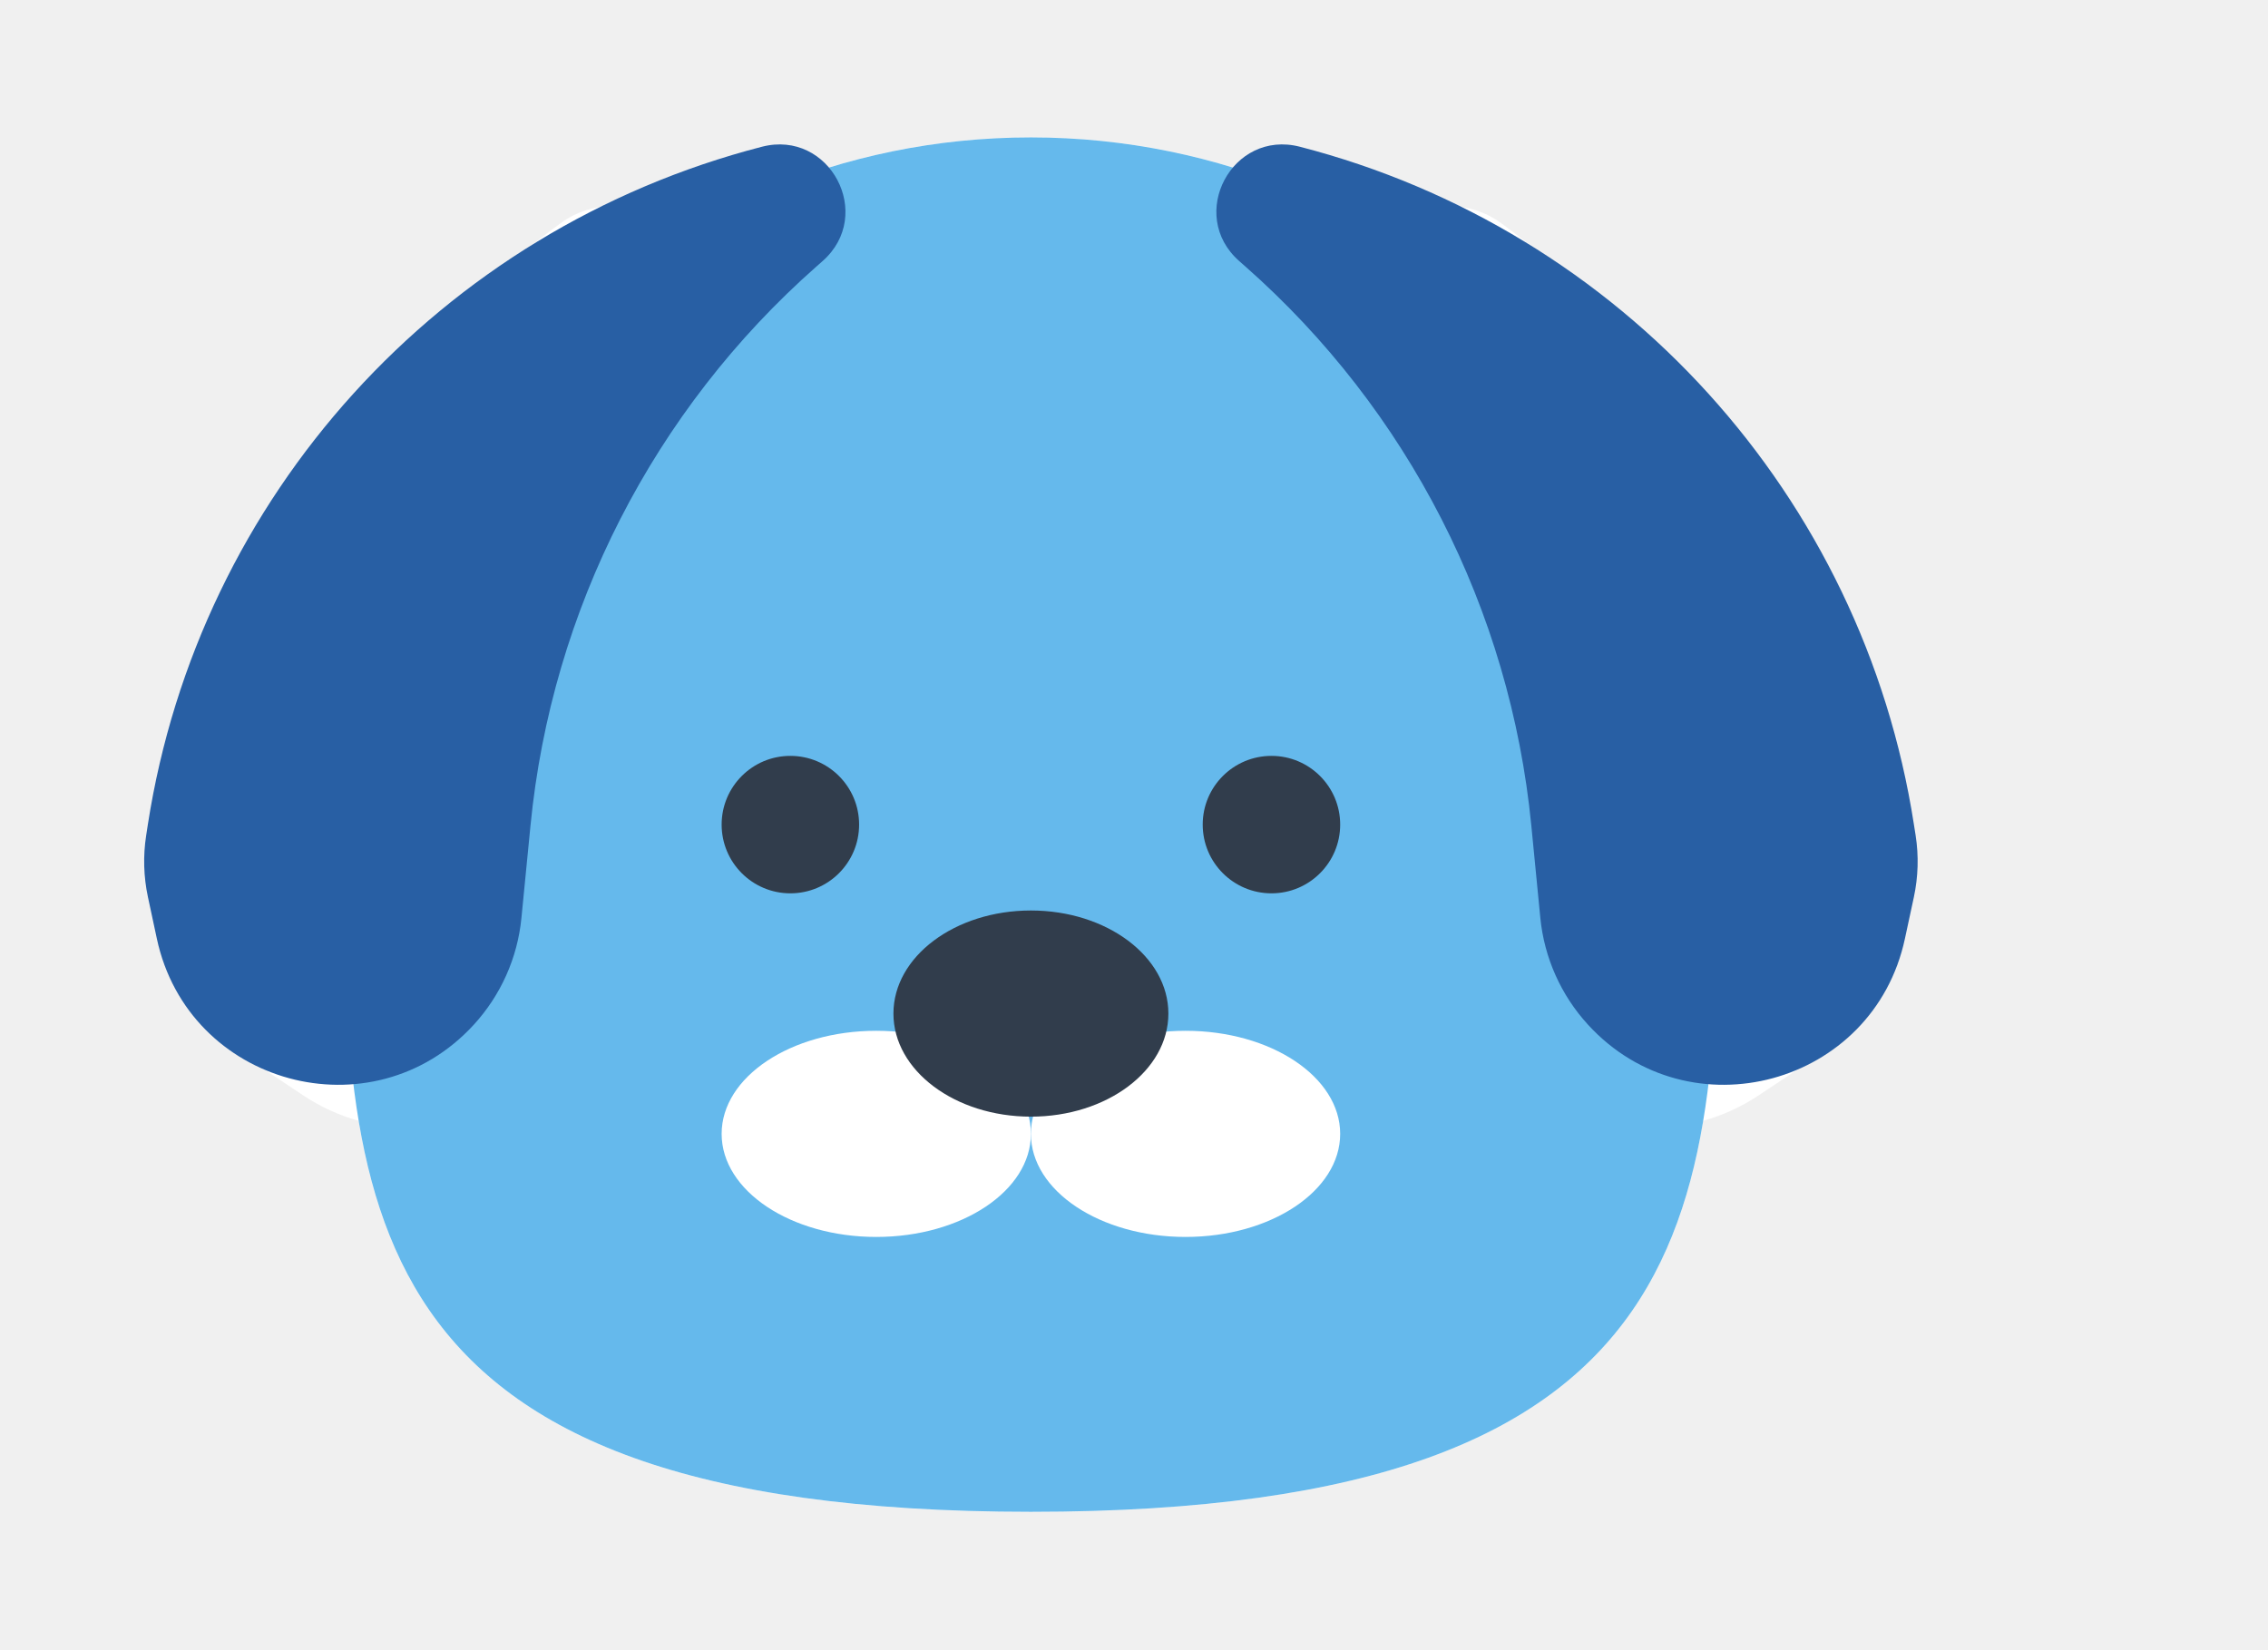
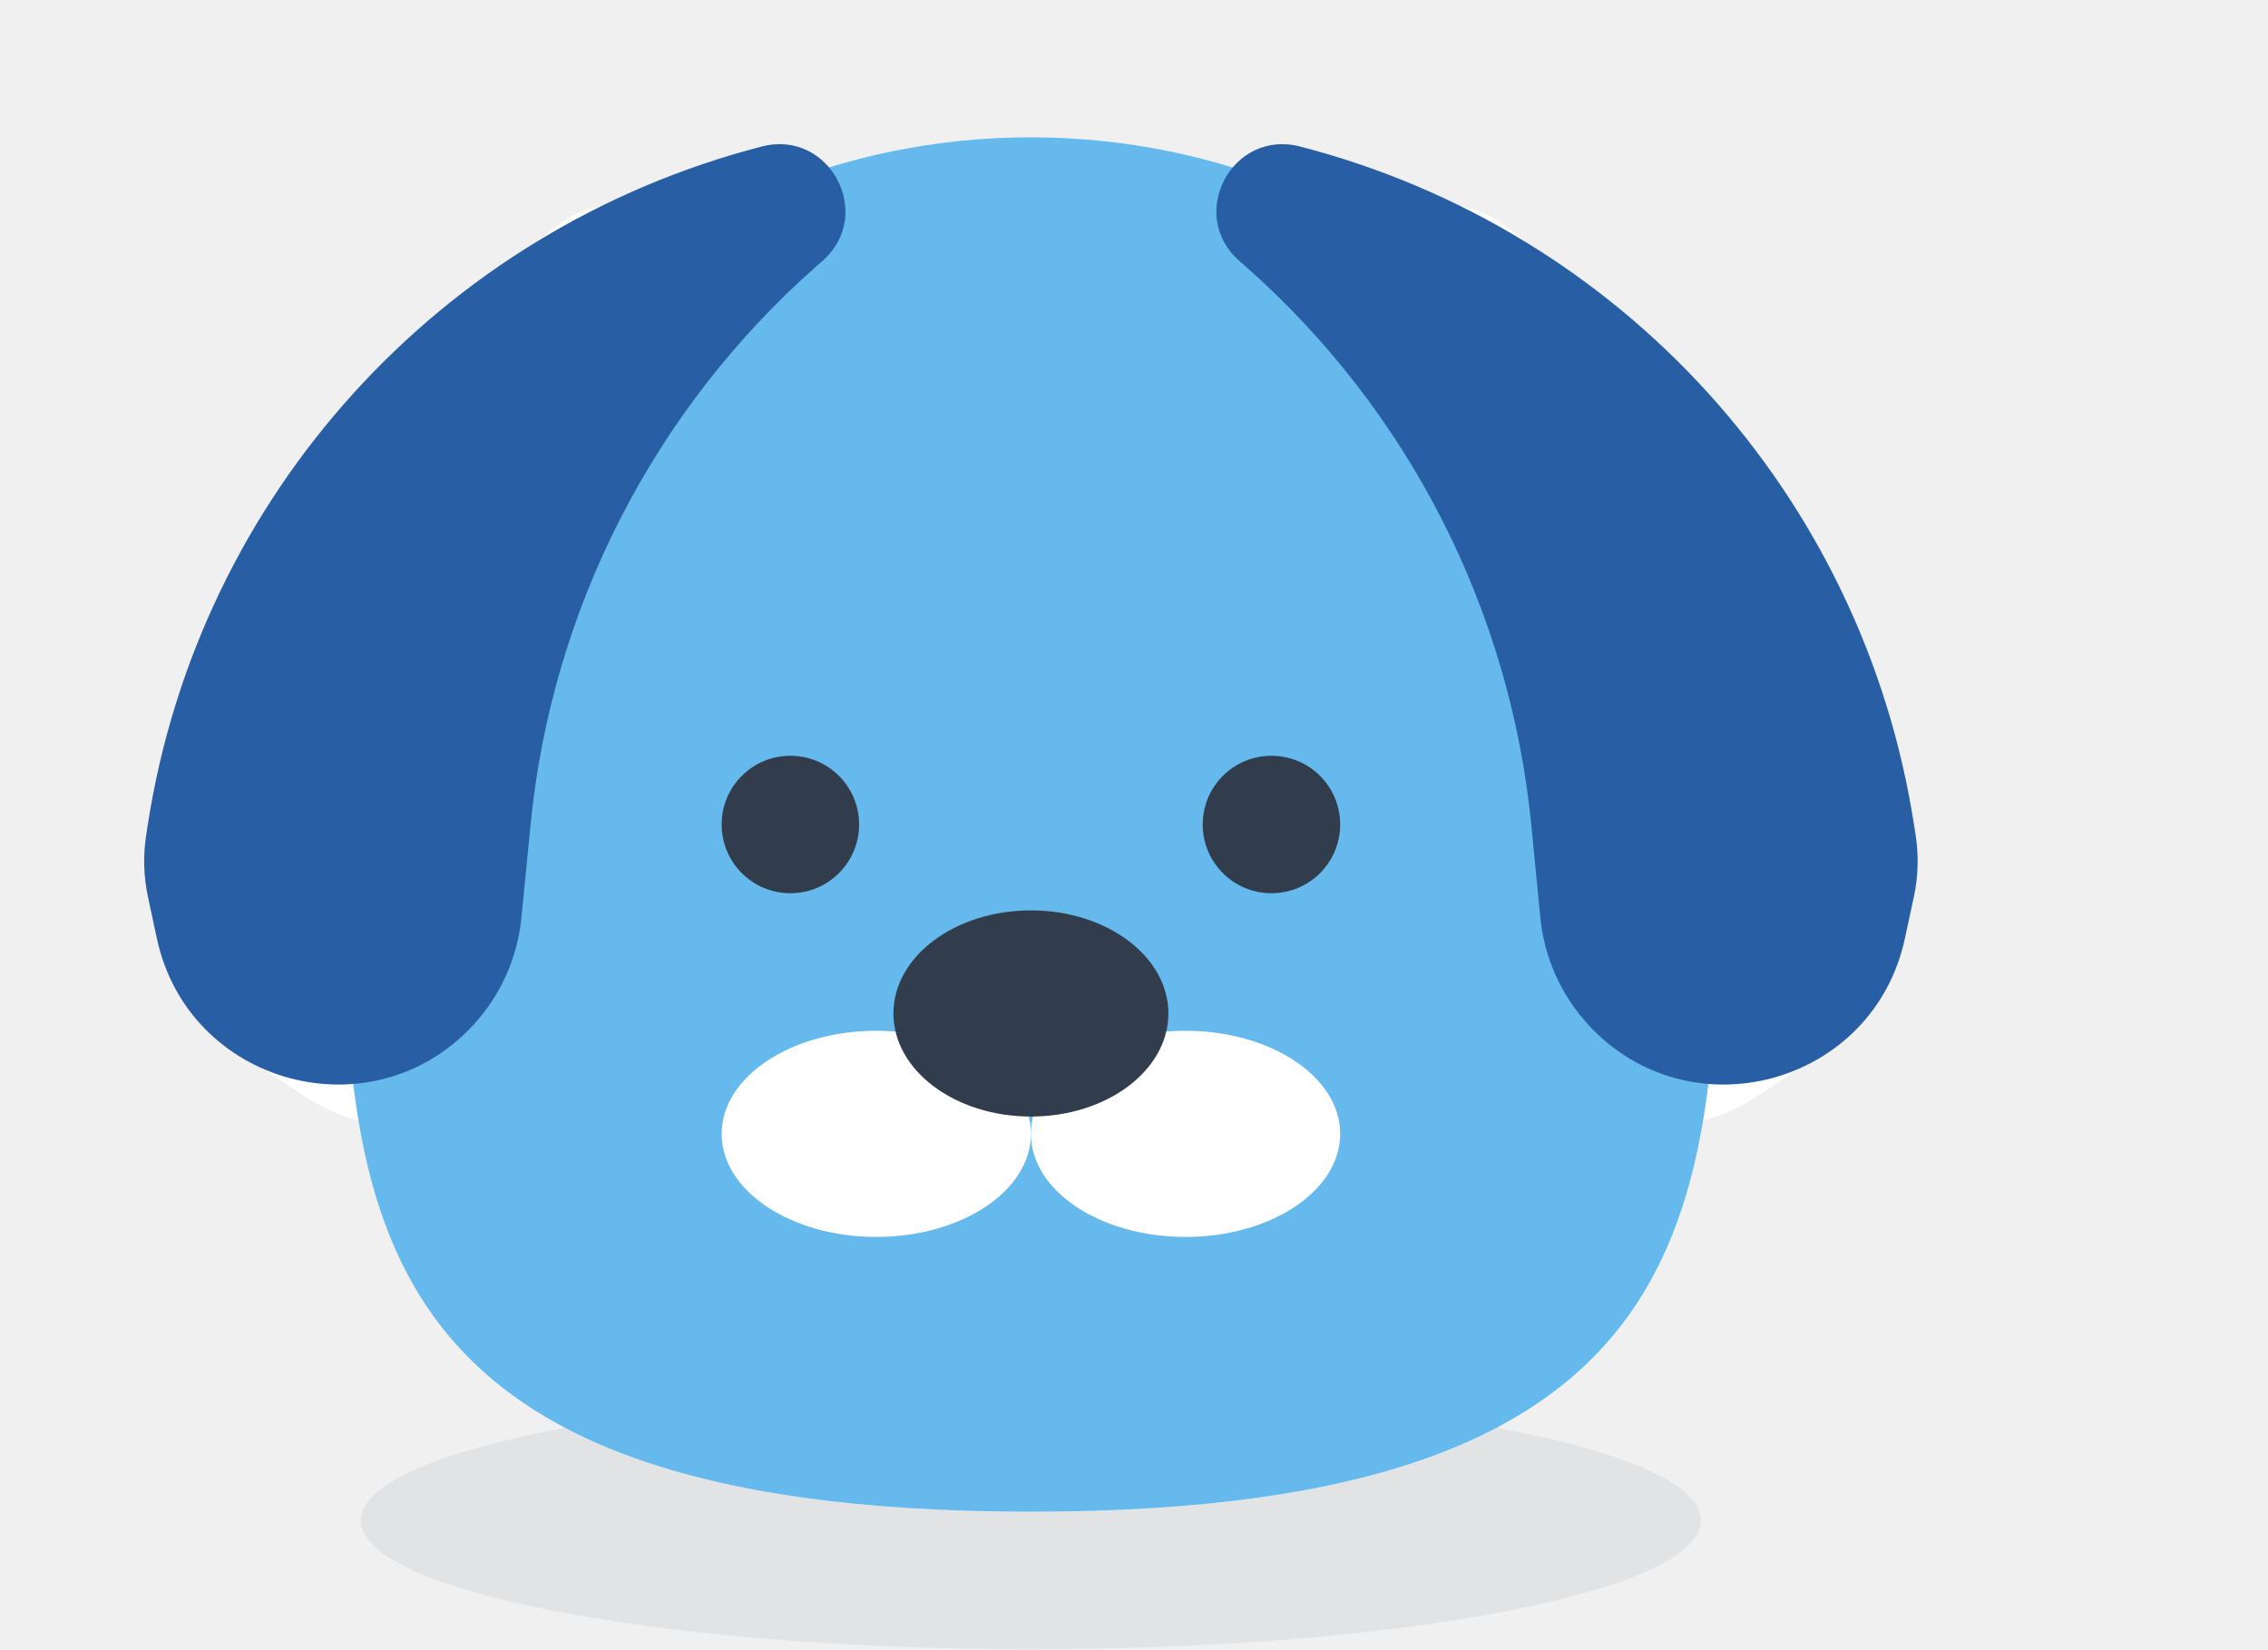
<svg xmlns="http://www.w3.org/2000/svg" width="44" height="32" viewBox="0 0 44 32" fill="none">
-   <path d="M33.042 21.747C32.292 26.234 29.607 29.333 20 29.333C10.393 29.333 7.708 26.234 6.958 21.747C6.578 21.64 6.211 21.473 5.871 21.246L4.844 20.562C4.317 20.21 4 19.619 4 18.985V17.856C4 12.501 6.562 7.469 10.893 4.319C11.179 4.111 11.529 3.999 11.883 3.999C12.399 3.999 12.851 4.213 13.173 4.544C15.17 3.351 17.505 2.666 20 2.666C22.495 2.666 24.83 3.351 26.827 4.544C27.149 4.213 27.601 3.999 28.117 3.999C28.471 3.999 28.821 4.111 29.107 4.319C33.438 7.469 36 12.501 36 17.856V18.985C36 19.619 35.683 20.21 35.156 20.562L34.129 21.246C33.789 21.473 33.422 21.64 33.042 21.747Z" fill="white" />
-   <path d="M33.334 15.999C33.334 23.363 33.334 29.333 20 29.333C6.667 29.333 6.667 23.363 6.667 15.999C6.667 8.636 12.636 2.666 20 2.666C27.364 2.666 33.334 8.636 33.334 15.999Z" fill="#65B9EC" />
+   <ellipse cx="20" cy="29.5" rx="13" ry="2.5" fill="#ACB1B6" fill-opacity="0.2" />
+   <path d="M33.042 21.745C32.292 26.232 29.607 29.331 20 29.331C10.393 29.331 7.708 26.232 6.958 21.745C6.578 21.638 6.211 21.471 5.871 21.244L4.844 20.56C4.317 20.209 4 19.617 4 18.983V17.854C4 12.499 6.562 7.467 10.893 4.318C11.179 4.109 11.529 3.997 11.883 3.997C12.399 3.997 12.851 4.211 13.173 4.542C15.17 3.349 17.505 2.664 20 2.664C22.495 2.664 24.83 3.349 26.827 4.542C27.149 4.211 27.601 3.997 28.117 3.997C28.471 3.997 28.821 4.109 29.107 4.318C33.438 7.467 36 12.499 36 17.854V18.983C36 19.617 35.683 20.209 35.156 20.56L34.129 21.244C33.789 21.471 33.422 21.638 33.042 21.745Z" fill="white" />
+   <path d="M33.331 15.997C33.331 23.361 33.331 29.331 19.997 29.331C6.664 29.331 6.664 23.361 6.664 15.997C6.664 8.634 12.634 2.664 19.997 2.664C27.361 2.664 33.331 8.634 33.331 15.997Z" fill="#65B9EC" />
  <ellipse cx="17" cy="22" rx="3" ry="2" fill="white" />
  <ellipse cx="23" cy="22" rx="3" ry="2" fill="white" />
-   <path d="M16.667 15.999C16.667 16.736 16.07 17.333 15.333 17.333C14.597 17.333 14 16.736 14 15.999C14 15.263 14.597 14.666 15.333 14.666C16.07 14.666 16.667 15.263 16.667 15.999Z" fill="#313D4C" />
-   <path d="M22.667 19.666C22.667 20.771 21.473 21.666 20 21.666C18.527 21.666 17.333 20.771 17.333 19.666C17.333 18.561 18.527 17.666 20 17.666C21.473 17.666 22.667 18.561 22.667 19.666Z" fill="#313D4C" />
-   <path d="M24.667 17.333C25.403 17.333 26 16.736 26 15.999C26 15.263 25.403 14.666 24.667 14.666C23.93 14.666 23.333 15.263 23.333 15.999C23.333 16.736 23.93 17.333 24.667 17.333Z" fill="#313D4C" />
-   <path d="M14.782 2.847C16.097 2.508 16.977 4.167 15.959 5.065L15.838 5.172C12.684 7.954 10.701 11.83 10.292 16.016L10.116 17.81C10.041 18.583 9.716 19.31 9.191 19.883C7.224 22.029 3.654 21.059 3.043 18.213L2.87 17.405C2.786 17.012 2.774 16.606 2.836 16.209L2.869 15.994C3.859 9.626 8.542 4.458 14.782 2.847Z" fill="#285FA4" />
-   <path d="M25.218 2.847C23.903 2.508 23.023 4.167 24.041 5.065L24.162 5.172C27.316 7.954 29.298 11.83 29.708 16.016L29.883 17.81C29.959 18.583 30.284 19.31 30.809 19.883C32.776 22.029 36.346 21.059 36.956 18.213L37.13 17.405C37.214 17.012 37.226 16.606 37.164 16.209L37.13 15.994C36.141 9.626 31.457 4.458 25.218 2.847Z" fill="#285FA4" />
+   <path d="M16.667 15.997C16.667 16.734 16.07 17.331 15.333 17.331C14.597 17.331 14 16.734 14 15.997C14 15.261 14.597 14.664 15.333 14.664C16.07 14.664 16.667 15.261 16.667 15.997Z" fill="#313D4C" />
+   <path d="M22.667 19.664C22.667 20.769 21.473 21.664 20 21.664C18.527 21.664 17.333 20.769 17.333 19.664C17.333 18.559 18.527 17.664 20 17.664C21.473 17.664 22.667 18.559 22.667 19.664Z" fill="#313D4C" />
+   <path d="M24.667 17.331C25.403 17.331 26 16.734 26 15.997C26 15.261 25.403 14.664 24.667 14.664C23.93 14.664 23.333 15.261 23.333 15.997C23.333 16.734 23.93 17.331 24.667 17.331Z" fill="#313D4C" />
+   <path d="M14.782 2.842C16.097 2.503 16.977 4.162 15.959 5.06L15.838 5.166C12.684 7.949 10.701 11.824 10.292 16.011L10.116 17.804C10.041 18.577 9.716 19.305 9.191 19.878C7.224 22.024 3.654 21.054 3.043 18.207L2.87 17.4C2.786 17.007 2.774 16.601 2.836 16.203L2.869 15.989C3.859 9.621 8.542 4.452 14.782 2.842Z" fill="#285FA4" />
+   <path d="M25.218 2.842C23.903 2.503 23.023 4.162 24.041 5.06L24.162 5.166C27.316 7.949 29.298 11.824 29.708 16.011L29.883 17.804C29.959 18.577 30.284 19.305 30.809 19.878C32.776 22.024 36.346 21.054 36.956 18.207L37.13 17.4C37.214 17.007 37.226 16.601 37.164 16.203L37.13 15.989C36.141 9.621 31.457 4.452 25.218 2.842Z" fill="#285FA4" />
</svg>
